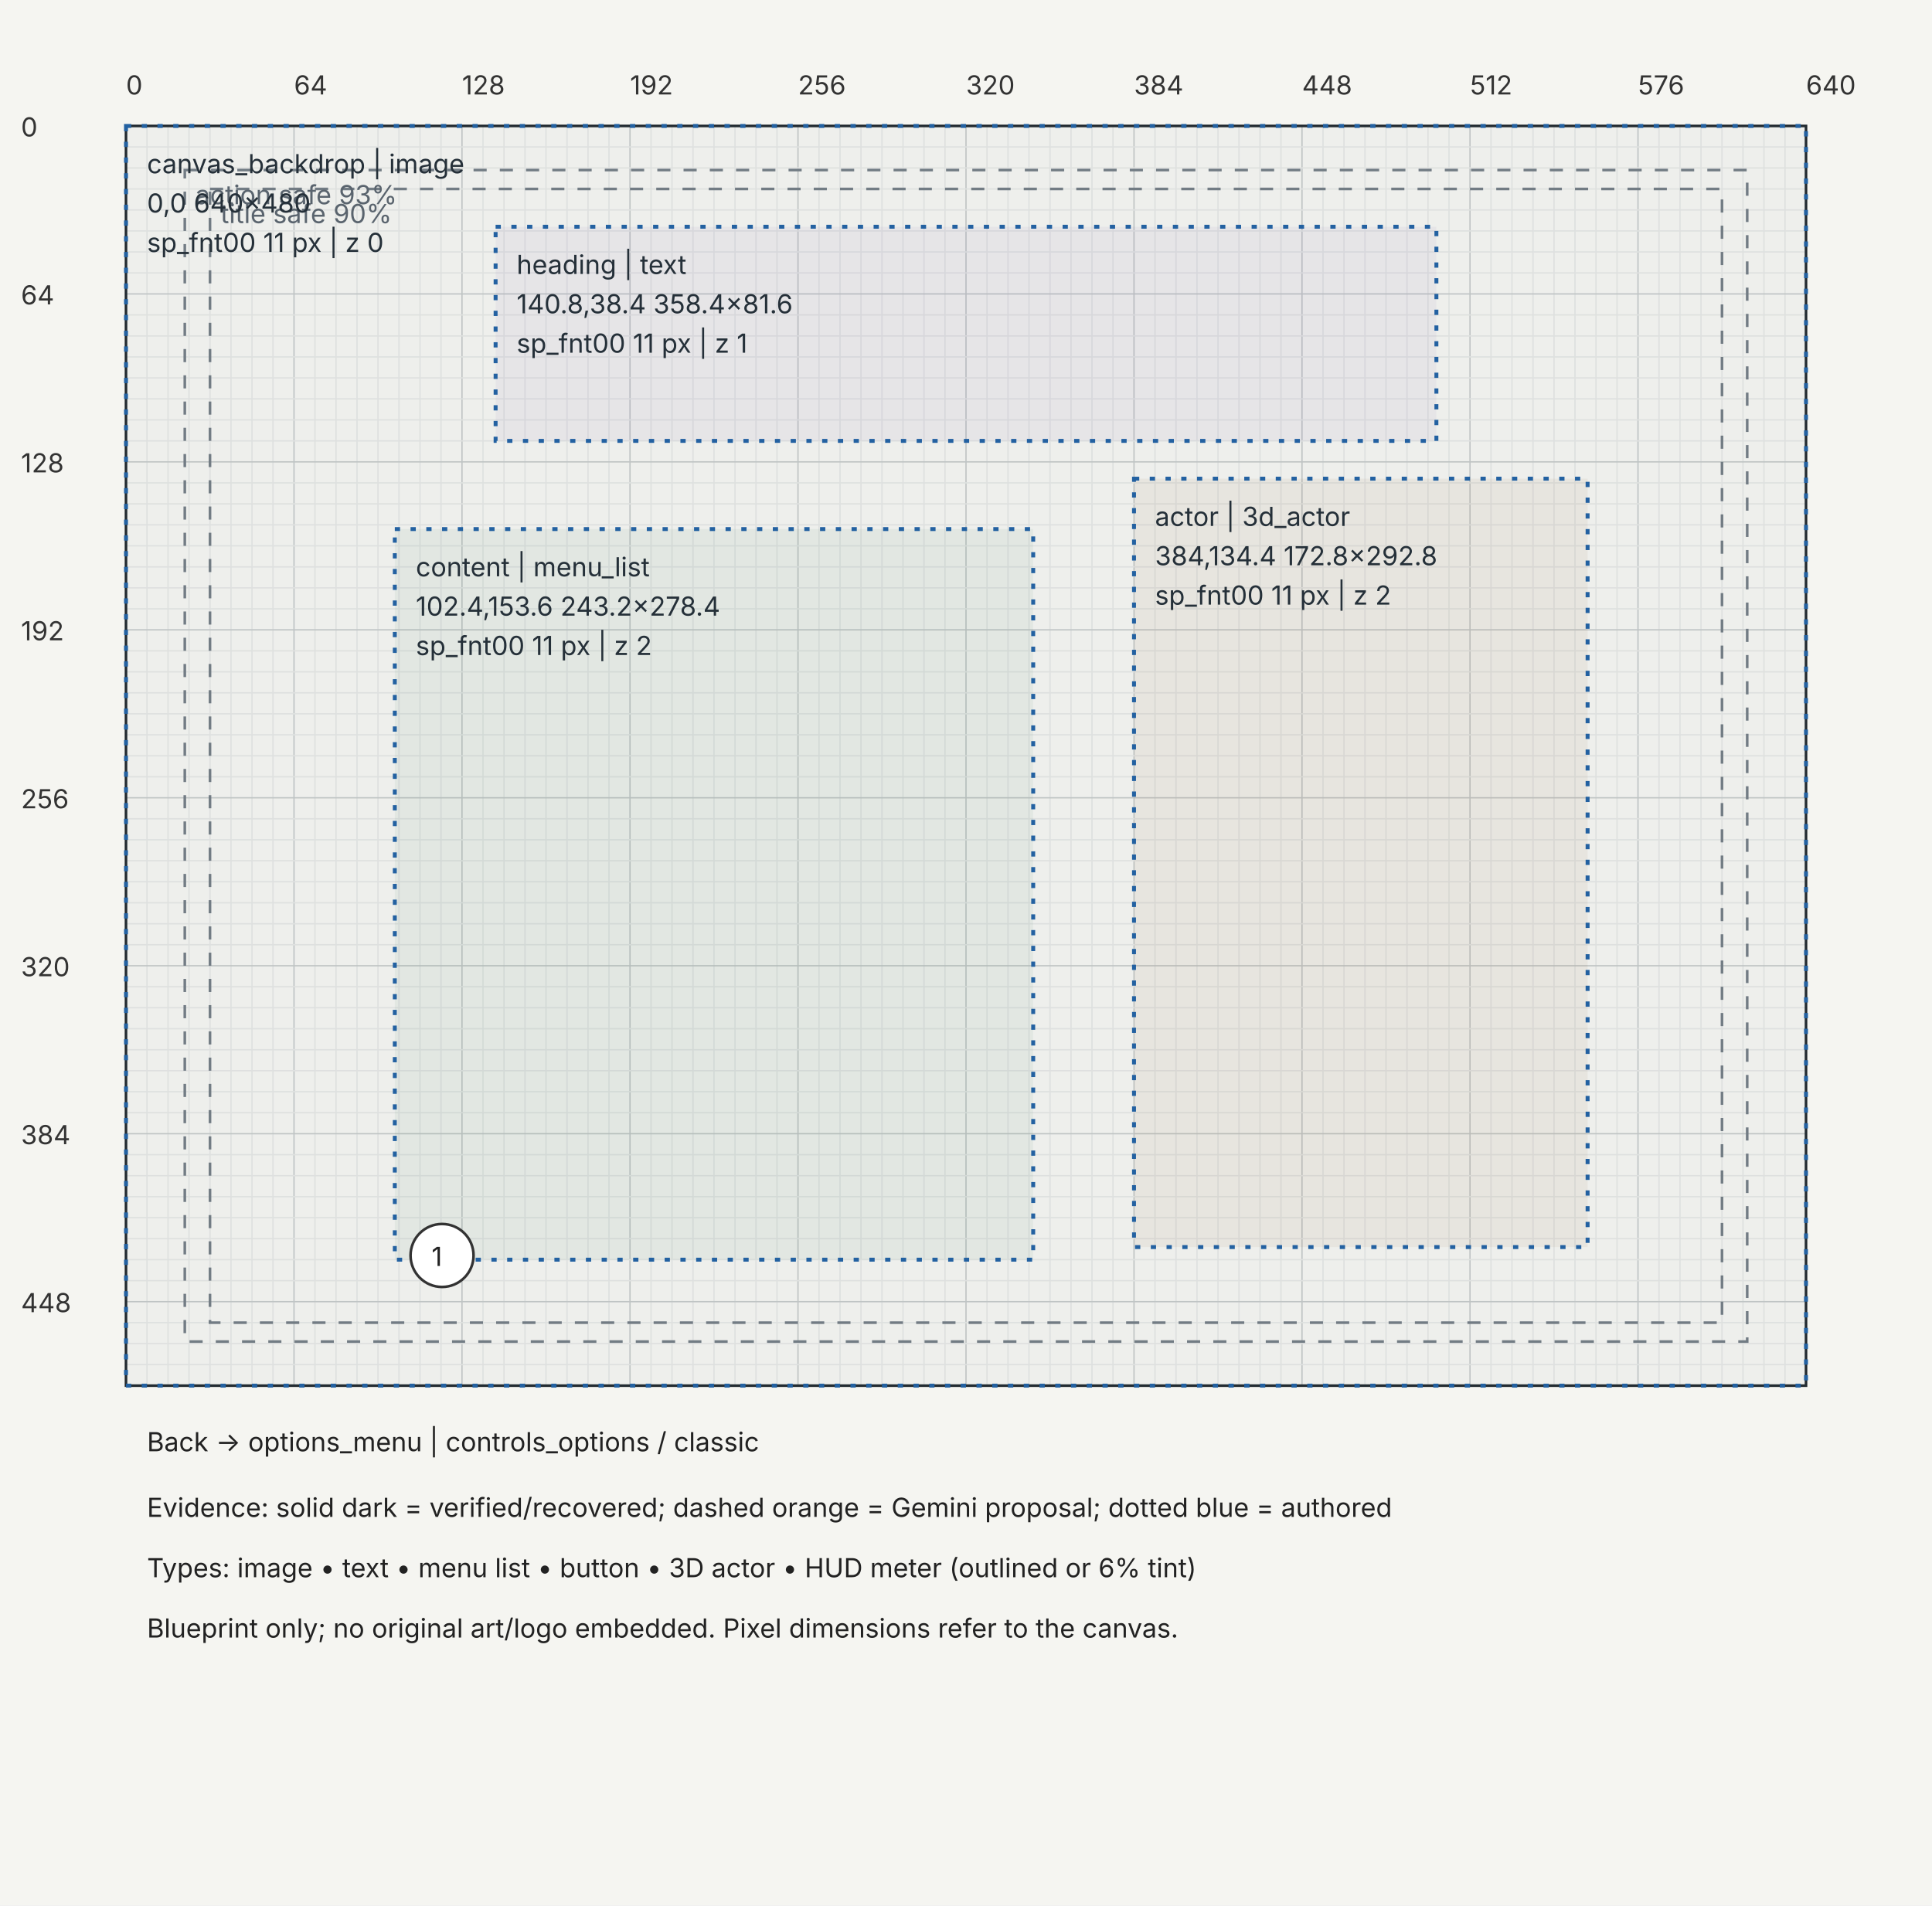
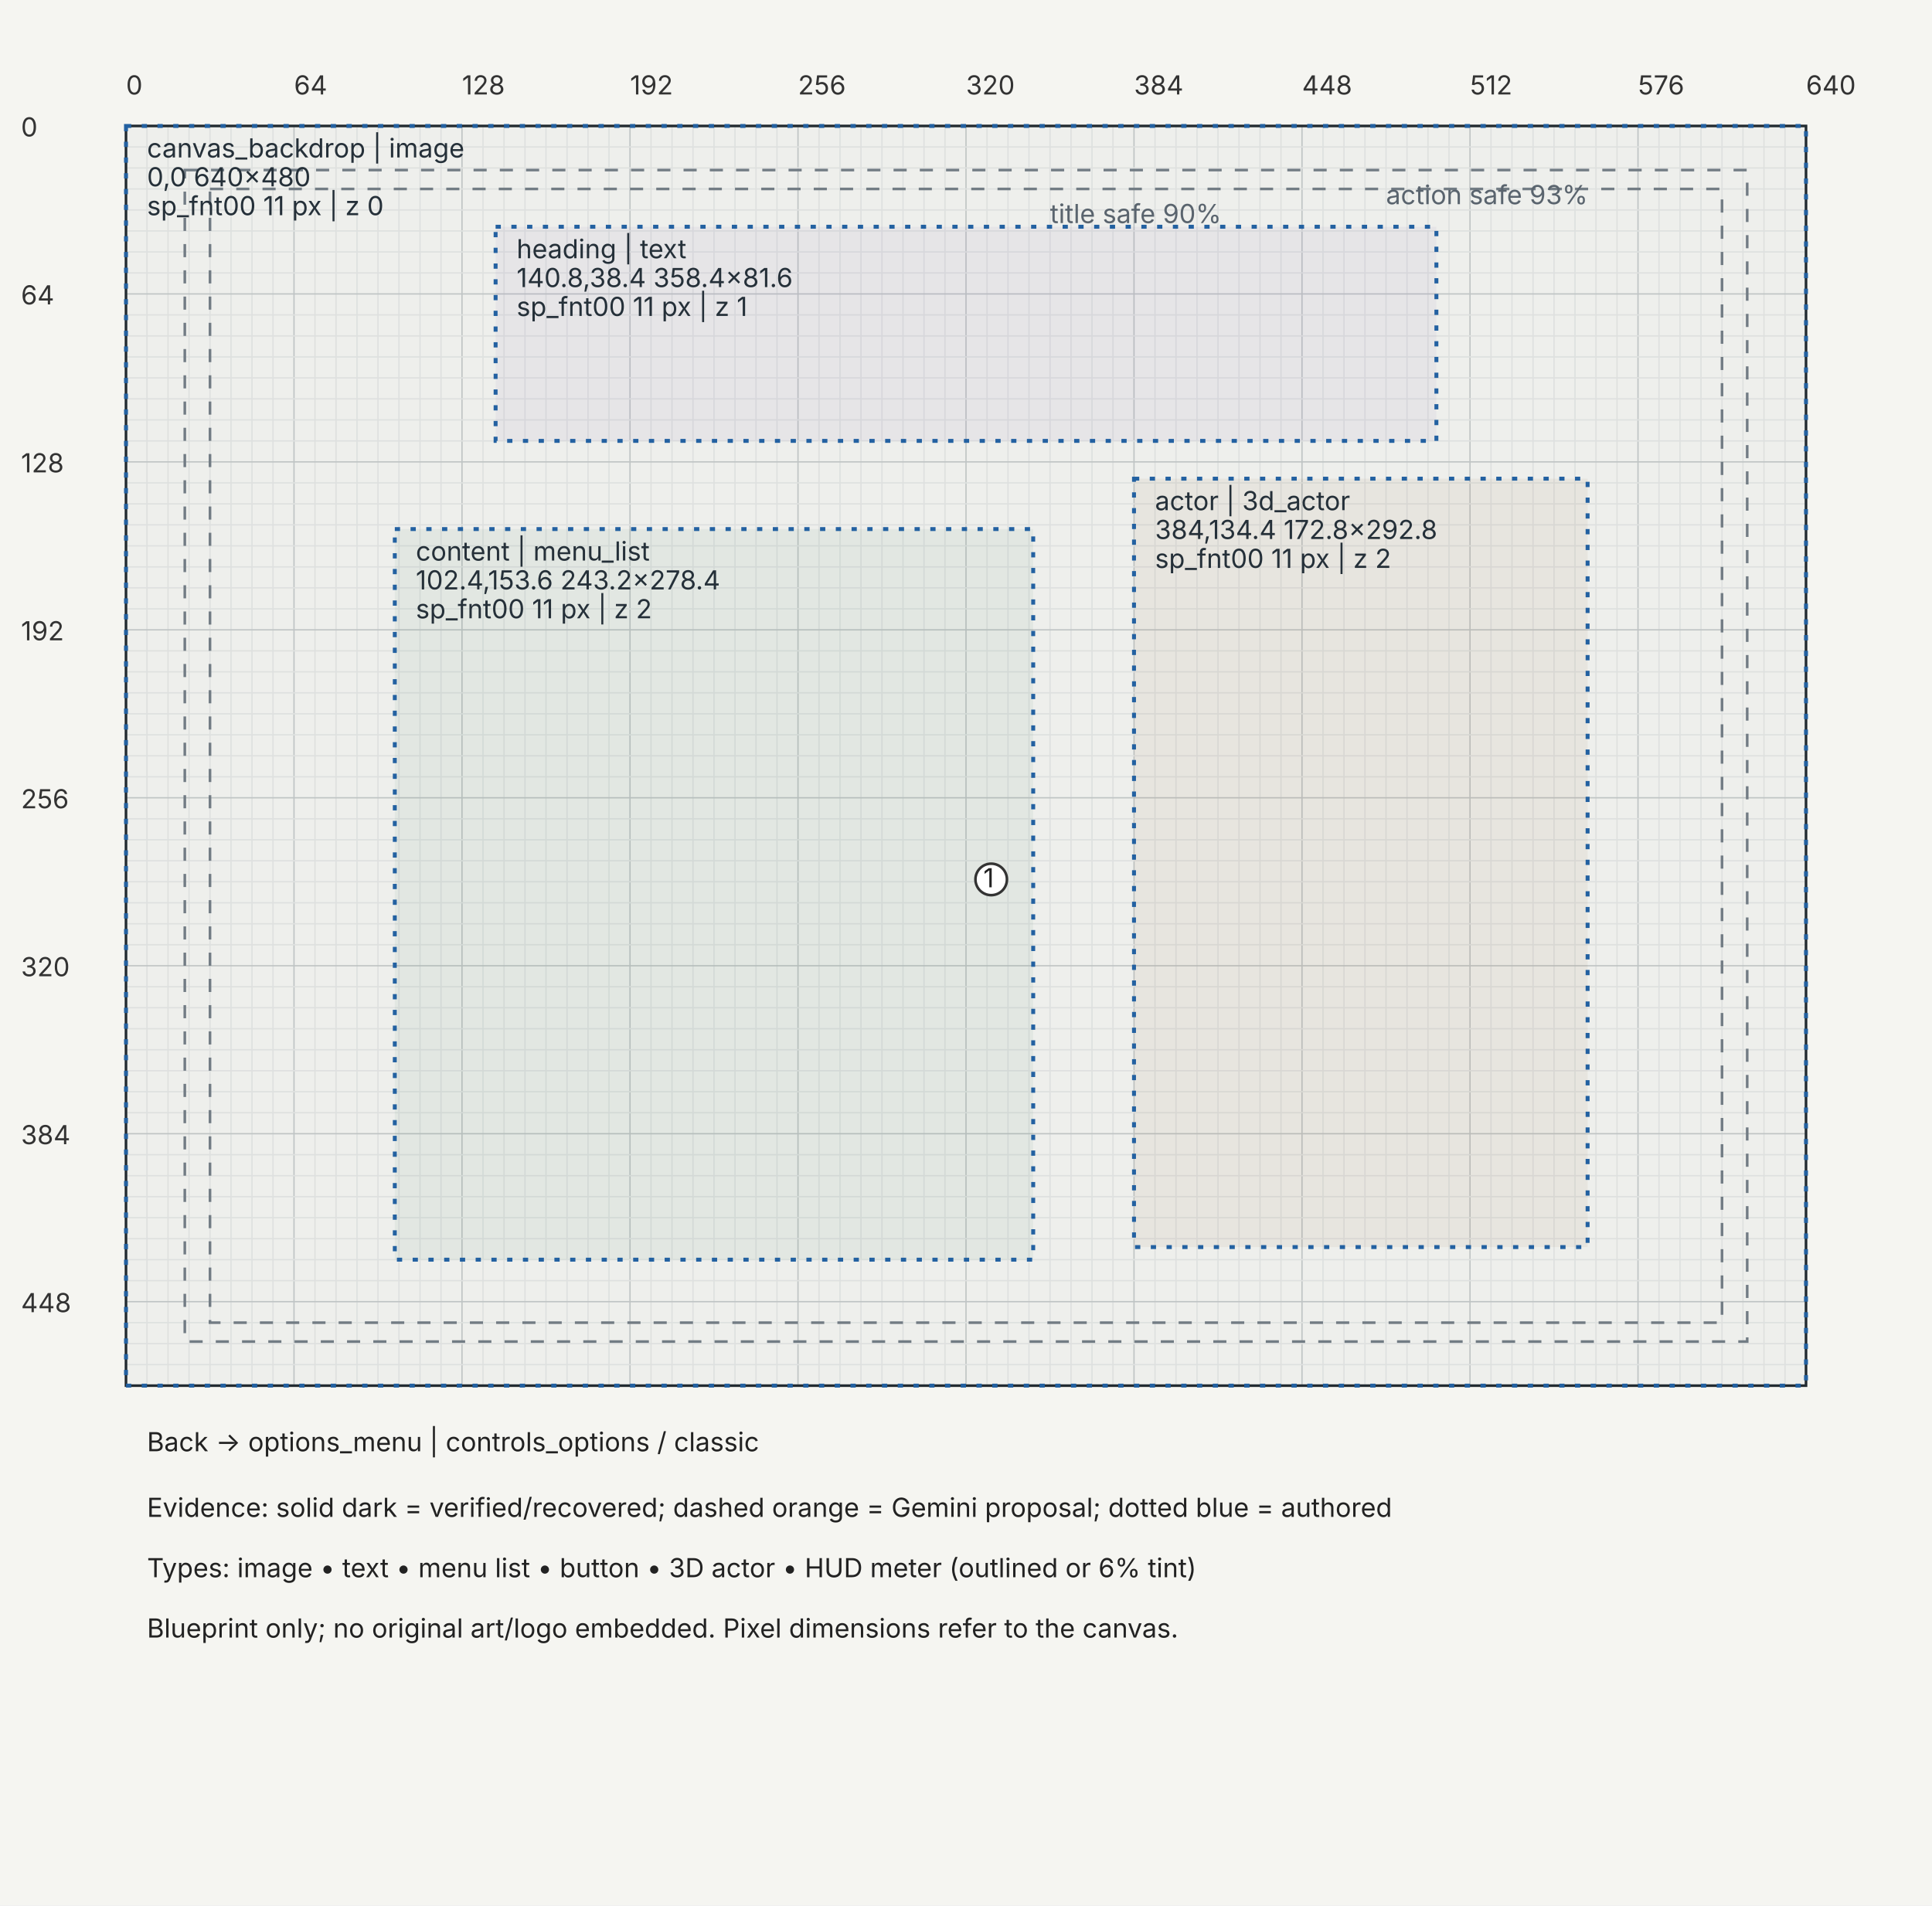
<svg xmlns="http://www.w3.org/2000/svg" width="736" height="726" viewBox="0 0 736 726">
  <rect width="100%" height="100%" fill="#f5f5f1" />
  <defs>
    <marker id="arrow" markerWidth="6" markerHeight="6" refX="5" refY="3" orient="auto">
      <path d="M0,0 L6,3 L0,6" fill="#333" />
    </marker>
  </defs>
  <g transform="translate(48,48)" font-family="Segoe UI,Inter,sans-serif" font-size="10">
    <path d="M0,0 V480" stroke="#c4c8c7" stroke-width="0.5" />
    <path d="M8,0 V480" stroke="#e4e6e3" stroke-width="0.5" />
    <path d="M16,0 V480" stroke="#e4e6e3" stroke-width="0.5" />
    <path d="M24,0 V480" stroke="#e4e6e3" stroke-width="0.5" />
    <path d="M32,0 V480" stroke="#e4e6e3" stroke-width="0.5" />
    <path d="M40,0 V480" stroke="#e4e6e3" stroke-width="0.5" />
    <path d="M48,0 V480" stroke="#e4e6e3" stroke-width="0.5" />
    <path d="M56,0 V480" stroke="#e4e6e3" stroke-width="0.5" />
    <path d="M64,0 V480" stroke="#c4c8c7" stroke-width="0.5" />
    <path d="M72,0 V480" stroke="#e4e6e3" stroke-width="0.5" />
    <path d="M80,0 V480" stroke="#e4e6e3" stroke-width="0.5" />
    <path d="M88,0 V480" stroke="#e4e6e3" stroke-width="0.5" />
    <path d="M96,0 V480" stroke="#e4e6e3" stroke-width="0.5" />
    <path d="M104,0 V480" stroke="#e4e6e3" stroke-width="0.5" />
    <path d="M112,0 V480" stroke="#e4e6e3" stroke-width="0.5" />
    <path d="M120,0 V480" stroke="#e4e6e3" stroke-width="0.5" />
    <path d="M128,0 V480" stroke="#c4c8c7" stroke-width="0.5" />
    <path d="M136,0 V480" stroke="#e4e6e3" stroke-width="0.5" />
    <path d="M144,0 V480" stroke="#e4e6e3" stroke-width="0.5" />
    <path d="M152,0 V480" stroke="#e4e6e3" stroke-width="0.5" />
    <path d="M160,0 V480" stroke="#e4e6e3" stroke-width="0.5" />
    <path d="M168,0 V480" stroke="#e4e6e3" stroke-width="0.5" />
    <path d="M176,0 V480" stroke="#e4e6e3" stroke-width="0.5" />
    <path d="M184,0 V480" stroke="#e4e6e3" stroke-width="0.5" />
    <path d="M192,0 V480" stroke="#c4c8c7" stroke-width="0.5" />
    <path d="M200,0 V480" stroke="#e4e6e3" stroke-width="0.5" />
    <path d="M208,0 V480" stroke="#e4e6e3" stroke-width="0.5" />
    <path d="M216,0 V480" stroke="#e4e6e3" stroke-width="0.5" />
    <path d="M224,0 V480" stroke="#e4e6e3" stroke-width="0.5" />
    <path d="M232,0 V480" stroke="#e4e6e3" stroke-width="0.5" />
    <path d="M240,0 V480" stroke="#e4e6e3" stroke-width="0.5" />
    <path d="M248,0 V480" stroke="#e4e6e3" stroke-width="0.5" />
    <path d="M256,0 V480" stroke="#c4c8c7" stroke-width="0.5" />
    <path d="M264,0 V480" stroke="#e4e6e3" stroke-width="0.5" />
    <path d="M272,0 V480" stroke="#e4e6e3" stroke-width="0.5" />
    <path d="M280,0 V480" stroke="#e4e6e3" stroke-width="0.5" />
    <path d="M288,0 V480" stroke="#e4e6e3" stroke-width="0.5" />
    <path d="M296,0 V480" stroke="#e4e6e3" stroke-width="0.5" />
    <path d="M304,0 V480" stroke="#e4e6e3" stroke-width="0.5" />
    <path d="M312,0 V480" stroke="#e4e6e3" stroke-width="0.5" />
    <path d="M320,0 V480" stroke="#c4c8c7" stroke-width="0.5" />
    <path d="M328,0 V480" stroke="#e4e6e3" stroke-width="0.5" />
    <path d="M336,0 V480" stroke="#e4e6e3" stroke-width="0.5" />
    <path d="M344,0 V480" stroke="#e4e6e3" stroke-width="0.5" />
    <path d="M352,0 V480" stroke="#e4e6e3" stroke-width="0.5" />
    <path d="M360,0 V480" stroke="#e4e6e3" stroke-width="0.5" />
    <path d="M368,0 V480" stroke="#e4e6e3" stroke-width="0.5" />
    <path d="M376,0 V480" stroke="#e4e6e3" stroke-width="0.5" />
    <path d="M384,0 V480" stroke="#c4c8c7" stroke-width="0.5" />
    <path d="M392,0 V480" stroke="#e4e6e3" stroke-width="0.5" />
    <path d="M400,0 V480" stroke="#e4e6e3" stroke-width="0.5" />
    <path d="M408,0 V480" stroke="#e4e6e3" stroke-width="0.5" />
    <path d="M416,0 V480" stroke="#e4e6e3" stroke-width="0.5" />
    <path d="M424,0 V480" stroke="#e4e6e3" stroke-width="0.5" />
    <path d="M432,0 V480" stroke="#e4e6e3" stroke-width="0.5" />
    <path d="M440,0 V480" stroke="#e4e6e3" stroke-width="0.5" />
    <path d="M448,0 V480" stroke="#c4c8c7" stroke-width="0.5" />
    <path d="M456,0 V480" stroke="#e4e6e3" stroke-width="0.5" />
    <path d="M464,0 V480" stroke="#e4e6e3" stroke-width="0.5" />
    <path d="M472,0 V480" stroke="#e4e6e3" stroke-width="0.5" />
    <path d="M480,0 V480" stroke="#e4e6e3" stroke-width="0.5" />
    <path d="M488,0 V480" stroke="#e4e6e3" stroke-width="0.5" />
    <path d="M496,0 V480" stroke="#e4e6e3" stroke-width="0.5" />
    <path d="M504,0 V480" stroke="#e4e6e3" stroke-width="0.5" />
    <path d="M512,0 V480" stroke="#c4c8c7" stroke-width="0.5" />
    <path d="M520,0 V480" stroke="#e4e6e3" stroke-width="0.5" />
    <path d="M528,0 V480" stroke="#e4e6e3" stroke-width="0.5" />
    <path d="M536,0 V480" stroke="#e4e6e3" stroke-width="0.5" />
    <path d="M544,0 V480" stroke="#e4e6e3" stroke-width="0.5" />
    <path d="M552,0 V480" stroke="#e4e6e3" stroke-width="0.5" />
    <path d="M560,0 V480" stroke="#e4e6e3" stroke-width="0.5" />
    <path d="M568,0 V480" stroke="#e4e6e3" stroke-width="0.5" />
    <path d="M576,0 V480" stroke="#c4c8c7" stroke-width="0.5" />
    <path d="M584,0 V480" stroke="#e4e6e3" stroke-width="0.5" />
    <path d="M592,0 V480" stroke="#e4e6e3" stroke-width="0.5" />
    <path d="M600,0 V480" stroke="#e4e6e3" stroke-width="0.5" />
    <path d="M608,0 V480" stroke="#e4e6e3" stroke-width="0.5" />
    <path d="M616,0 V480" stroke="#e4e6e3" stroke-width="0.5" />
    <path d="M624,0 V480" stroke="#e4e6e3" stroke-width="0.5" />
    <path d="M632,0 V480" stroke="#e4e6e3" stroke-width="0.5" />
    <path d="M640,0 V480" stroke="#c4c8c7" stroke-width="0.5" />
    <path d="M0,0 H640" stroke="#c4c8c7" stroke-width="0.5" />
    <path d="M0,8 H640" stroke="#e4e6e3" stroke-width="0.5" />
    <path d="M0,16 H640" stroke="#e4e6e3" stroke-width="0.5" />
    <path d="M0,24 H640" stroke="#e4e6e3" stroke-width="0.5" />
    <path d="M0,32 H640" stroke="#e4e6e3" stroke-width="0.5" />
    <path d="M0,40 H640" stroke="#e4e6e3" stroke-width="0.5" />
    <path d="M0,48 H640" stroke="#e4e6e3" stroke-width="0.5" />
    <path d="M0,56 H640" stroke="#e4e6e3" stroke-width="0.5" />
    <path d="M0,64 H640" stroke="#c4c8c7" stroke-width="0.5" />
    <path d="M0,72 H640" stroke="#e4e6e3" stroke-width="0.5" />
    <path d="M0,80 H640" stroke="#e4e6e3" stroke-width="0.5" />
    <path d="M0,88 H640" stroke="#e4e6e3" stroke-width="0.5" />
    <path d="M0,96 H640" stroke="#e4e6e3" stroke-width="0.5" />
    <path d="M0,104 H640" stroke="#e4e6e3" stroke-width="0.5" />
    <path d="M0,112 H640" stroke="#e4e6e3" stroke-width="0.5" />
    <path d="M0,120 H640" stroke="#e4e6e3" stroke-width="0.5" />
    <path d="M0,128 H640" stroke="#c4c8c7" stroke-width="0.5" />
    <path d="M0,136 H640" stroke="#e4e6e3" stroke-width="0.5" />
    <path d="M0,144 H640" stroke="#e4e6e3" stroke-width="0.5" />
    <path d="M0,152 H640" stroke="#e4e6e3" stroke-width="0.5" />
    <path d="M0,160 H640" stroke="#e4e6e3" stroke-width="0.5" />
    <path d="M0,168 H640" stroke="#e4e6e3" stroke-width="0.5" />
    <path d="M0,176 H640" stroke="#e4e6e3" stroke-width="0.5" />
    <path d="M0,184 H640" stroke="#e4e6e3" stroke-width="0.5" />
    <path d="M0,192 H640" stroke="#c4c8c7" stroke-width="0.5" />
    <path d="M0,200 H640" stroke="#e4e6e3" stroke-width="0.5" />
    <path d="M0,208 H640" stroke="#e4e6e3" stroke-width="0.5" />
    <path d="M0,216 H640" stroke="#e4e6e3" stroke-width="0.5" />
    <path d="M0,224 H640" stroke="#e4e6e3" stroke-width="0.5" />
    <path d="M0,232 H640" stroke="#e4e6e3" stroke-width="0.5" />
    <path d="M0,240 H640" stroke="#e4e6e3" stroke-width="0.5" />
    <path d="M0,248 H640" stroke="#e4e6e3" stroke-width="0.5" />
    <path d="M0,256 H640" stroke="#c4c8c7" stroke-width="0.5" />
    <path d="M0,264 H640" stroke="#e4e6e3" stroke-width="0.5" />
    <path d="M0,272 H640" stroke="#e4e6e3" stroke-width="0.5" />
    <path d="M0,280 H640" stroke="#e4e6e3" stroke-width="0.5" />
    <path d="M0,288 H640" stroke="#e4e6e3" stroke-width="0.5" />
    <path d="M0,296 H640" stroke="#e4e6e3" stroke-width="0.5" />
    <path d="M0,304 H640" stroke="#e4e6e3" stroke-width="0.5" />
    <path d="M0,312 H640" stroke="#e4e6e3" stroke-width="0.5" />
    <path d="M0,320 H640" stroke="#c4c8c7" stroke-width="0.5" />
    <path d="M0,328 H640" stroke="#e4e6e3" stroke-width="0.5" />
    <path d="M0,336 H640" stroke="#e4e6e3" stroke-width="0.5" />
    <path d="M0,344 H640" stroke="#e4e6e3" stroke-width="0.5" />
    <path d="M0,352 H640" stroke="#e4e6e3" stroke-width="0.5" />
    <path d="M0,360 H640" stroke="#e4e6e3" stroke-width="0.5" />
    <path d="M0,368 H640" stroke="#e4e6e3" stroke-width="0.5" />
    <path d="M0,376 H640" stroke="#e4e6e3" stroke-width="0.5" />
    <path d="M0,384 H640" stroke="#c4c8c7" stroke-width="0.5" />
    <path d="M0,392 H640" stroke="#e4e6e3" stroke-width="0.5" />
    <path d="M0,400 H640" stroke="#e4e6e3" stroke-width="0.5" />
    <path d="M0,408 H640" stroke="#e4e6e3" stroke-width="0.5" />
    <path d="M0,416 H640" stroke="#e4e6e3" stroke-width="0.5" />
    <path d="M0,424 H640" stroke="#e4e6e3" stroke-width="0.5" />
    <path d="M0,432 H640" stroke="#e4e6e3" stroke-width="0.5" />
    <path d="M0,440 H640" stroke="#e4e6e3" stroke-width="0.5" />
    <path d="M0,448 H640" stroke="#c4c8c7" stroke-width="0.5" />
    <path d="M0,456 H640" stroke="#e4e6e3" stroke-width="0.5" />
    <path d="M0,464 H640" stroke="#e4e6e3" stroke-width="0.5" />
    <path d="M0,472 H640" stroke="#e4e6e3" stroke-width="0.5" />
    <path d="M0,480 H640" stroke="#e4e6e3" stroke-width="0.5" />
    <text x="0" y="-12" fill="#333">0</text>
    <text x="64" y="-12" fill="#333">64</text>
    <text x="128" y="-12" fill="#333">128</text>
    <text x="192" y="-12" fill="#333">192</text>
    <text x="256" y="-12" fill="#333">256</text>
    <text x="320" y="-12" fill="#333">320</text>
    <text x="384" y="-12" fill="#333">384</text>
    <text x="448" y="-12" fill="#333">448</text>
    <text x="512" y="-12" fill="#333">512</text>
    <text x="576" y="-12" fill="#333">576</text>
    <text x="640" y="-12" fill="#333">640</text>
    <text x="-40" y="4" fill="#333">0</text>
    <text x="-40" y="68" fill="#333">64</text>
    <text x="-40" y="132" fill="#333">128</text>
    <text x="-40" y="196" fill="#333">192</text>
    <text x="-40" y="260" fill="#333">256</text>
    <text x="-40" y="324" fill="#333">320</text>
    <text x="-40" y="388" fill="#333">384</text>
    <text x="-40" y="452" fill="#333">448</text>
    <rect width="640" height="480" fill="none" stroke="#20282e" />
    <rect x="32" y="24" width="576" height="432" fill="none" stroke="#727b83" stroke-dasharray="5 5" />
-     <text x="36" y="37" fill="#58626b">title safe 90%</text>
+     <text x="352" y="37" fill="#58626b">title safe 90%</text>
    <rect x="22.4" y="16.8" width="595.2" height="446.4" fill="none" stroke="#727b83" stroke-dasharray="5 5" />
-     <text x="26.4" y="29.8" fill="#58626b">action safe 93%</text>
+     <text x="480" y="29.8" fill="#58626b">action safe 93%</text>
    <g>
      <rect x="0" y="0" width="640" height="480" fill="#7c8c97" fill-opacity="0.06" stroke="#2361a1" stroke-width="1.5" stroke-dasharray="2 4" />
-       <text x="8" y="18" fill="#253039">canvas_backdrop | image</text>
-       <text x="8" y="33" fill="#253039">0,0 640×480</text>
-       <text x="8" y="48" fill="#253039">sp_fnt00 11 px | z 0</text>
+       <text x="8" y="12" fill="#253039">canvas_backdrop | image</text>
+       <text x="8" y="23" fill="#253039">0,0 640×480</text>
+       <text x="8" y="34" fill="#253039">sp_fnt00 11 px | z 0</text>
    </g>
    <g>
      <rect x="140.8" y="38.4" width="358.4" height="81.6" fill="#6651a5" fill-opacity="0.06" stroke="#2361a1" stroke-width="1.5" stroke-dasharray="2 4" />
-       <text x="148.8" y="56.4" fill="#253039">heading | text</text>
-       <text x="148.8" y="71.4" fill="#253039">140.8,38.4 358.4×81.6</text>
-       <text x="148.8" y="86.4" fill="#253039">sp_fnt00 11 px | z 1</text>
+       <text x="148.8" y="50.4" fill="#253039">heading | text</text>
+       <text x="148.8" y="61.4" fill="#253039">140.8,38.4 358.4×81.6</text>
+       <text x="148.8" y="72.4" fill="#253039">sp_fnt00 11 px | z 1</text>
    </g>
    <g>
      <rect x="102.4" y="153.6" width="243.2" height="278.4" fill="#296b4f" fill-opacity="0.06" stroke="#2361a1" stroke-width="1.5" stroke-dasharray="2 4" />
-       <text x="110.4" y="171.6" fill="#253039">content | menu_list</text>
-       <text x="110.4" y="186.6" fill="#253039">102.4,153.6 243.2×278.4</text>
-       <text x="110.4" y="201.6" fill="#253039">sp_fnt00 11 px | z 2</text>
+       <text x="110.4" y="165.6" fill="#253039">content | menu_list</text>
+       <text x="110.4" y="176.6" fill="#253039">102.4,153.6 243.2×278.4</text>
+       <text x="110.4" y="187.6" fill="#253039">sp_fnt00 11 px | z 2</text>
    </g>
    <g>
      <rect x="384.0" y="134.4" width="172.8" height="292.8" fill="#775020" fill-opacity="0.06" stroke="#2361a1" stroke-width="1.5" stroke-dasharray="2 4" />
-       <text x="392.0" y="152.4" fill="#253039">actor | 3d_actor</text>
-       <text x="392.0" y="167.4" fill="#253039">384,134.4 172.8×292.8</text>
-       <text x="392.0" y="182.4" fill="#253039">sp_fnt00 11 px | z 2</text>
-     </g>
-     <circle cx="120.4" cy="430.4" r="12" fill="#fff" stroke="#333" />
-     <text x="116.4" y="434.4" fill="#222">1</text>
+       <text x="392.0" y="146.4" fill="#253039">actor | 3d_actor</text>
+       <text x="392.0" y="157.4" fill="#253039">384,134.4 172.8×292.8</text>
+       <text x="392.0" y="168.4" fill="#253039">sp_fnt00 11 px | z 2</text>
+     </g>
+     <circle cx="329.6" cy="287.1" r="6" fill="#fff" stroke="#333" />
+     <text x="326.6" y="290.1" fill="#222">1</text>
    <text x="8" y="505" fill="#222">Back → options_menu | controls_options / classic</text>
    <text x="8" y="530" fill="#222">Evidence: solid dark = verified/recovered; dashed orange = Gemini proposal; dotted blue = authored</text>
    <text x="8" y="553" fill="#222">Types: image • text • menu list • button • 3D actor • HUD meter (outlined or 6% tint)</text>
    <text x="8" y="576" fill="#222">Blueprint only; no original art/logo embedded. Pixel dimensions refer to the canvas.</text>
  </g>
</svg>
